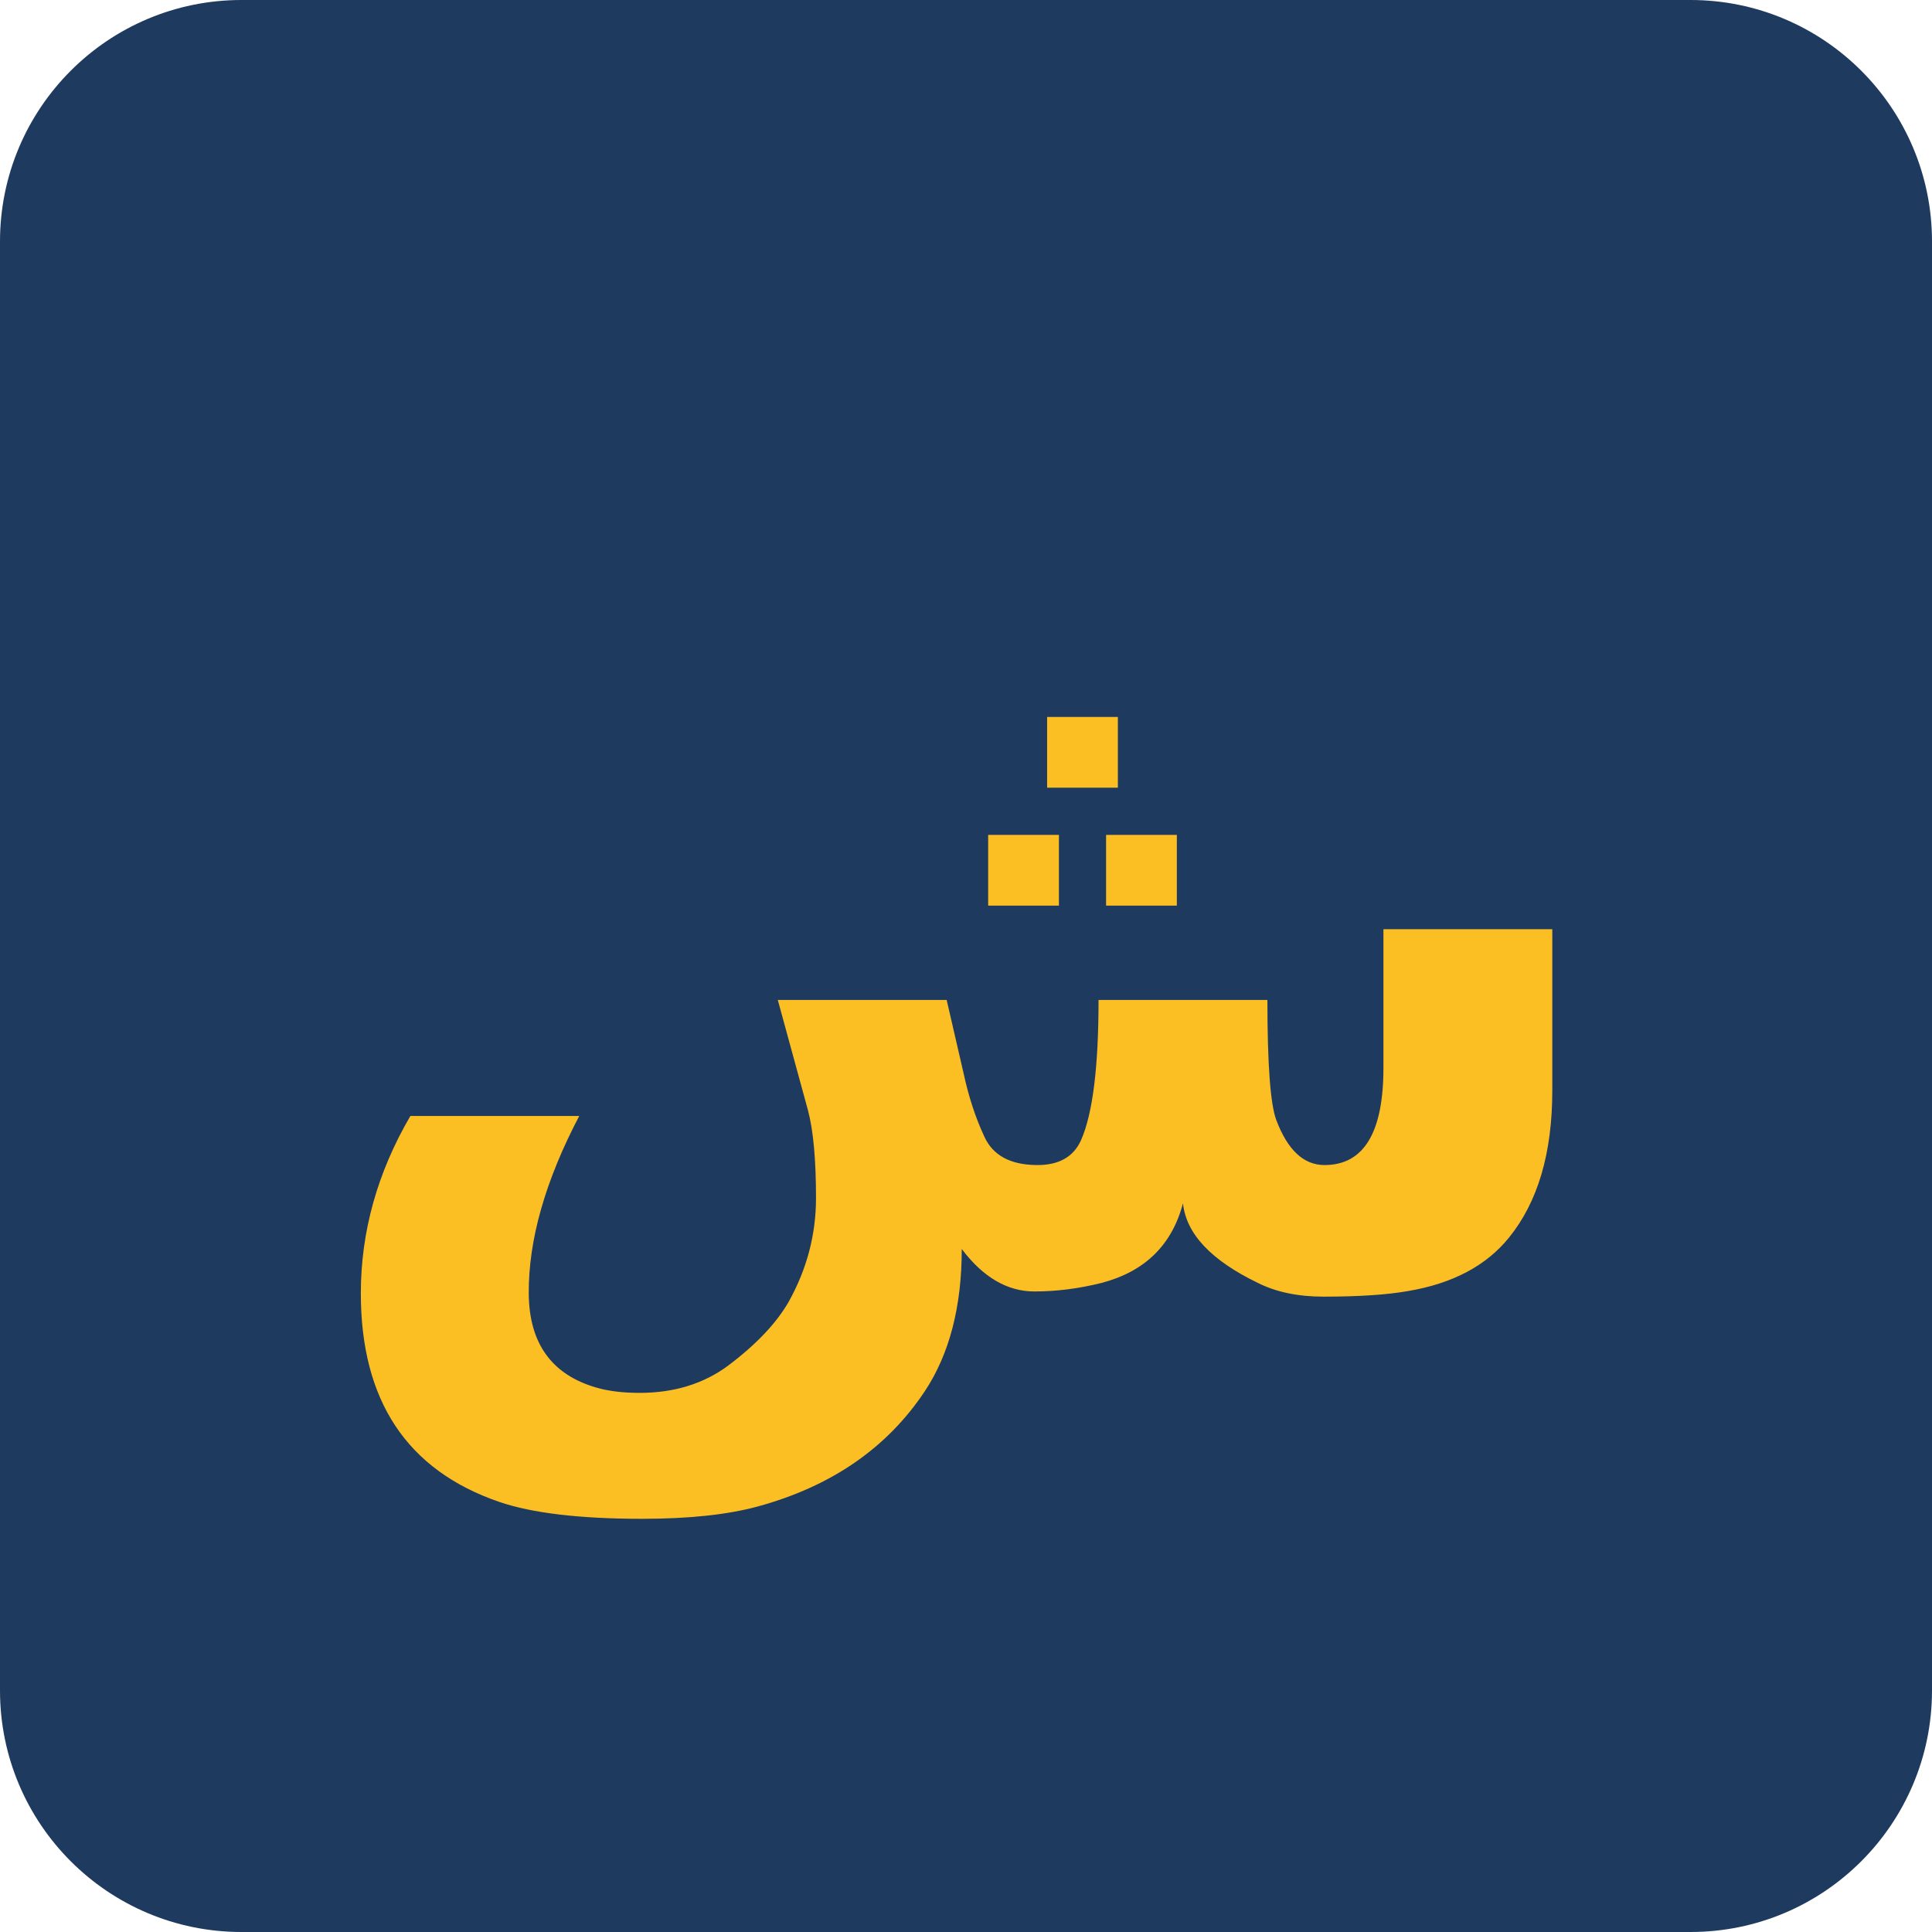
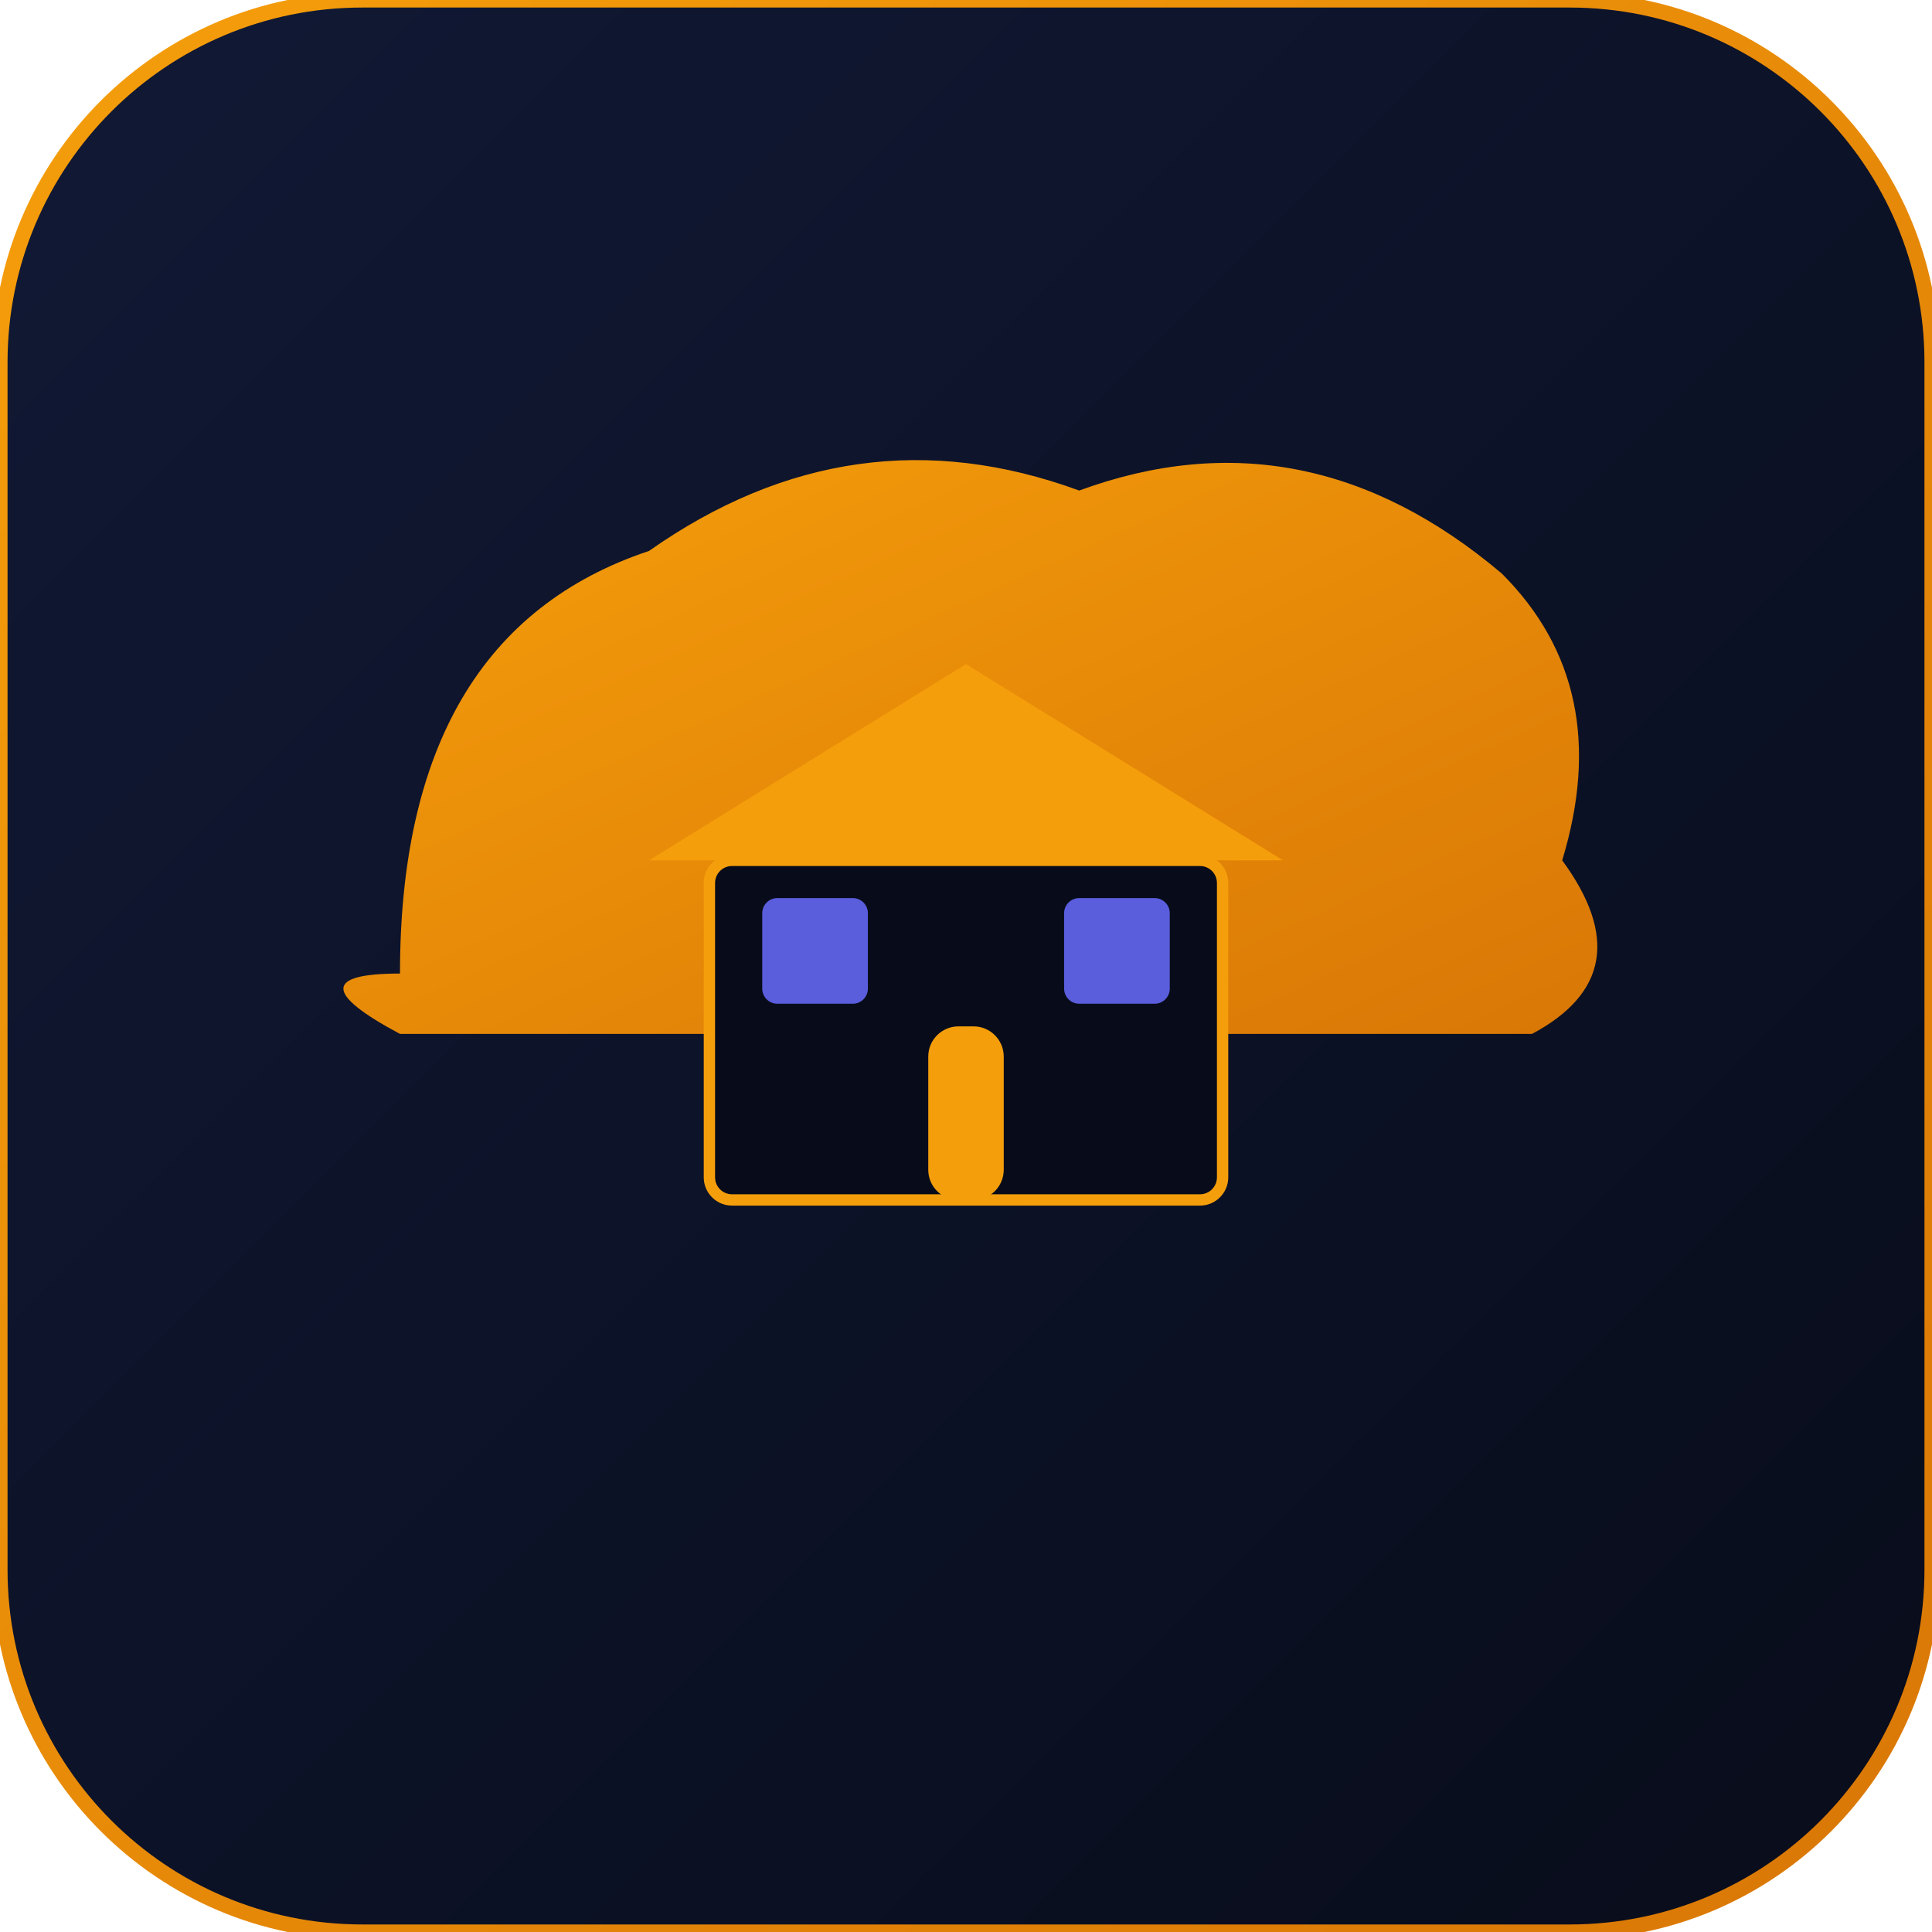
- <svg xmlns="http://www.w3.org/2000/svg" width="512" height="512" viewBox="0 0 512 512">
-   <rect width="512" height="512" rx="64" fill="#1e3a5f" />
-   <text x="256" y="340" font-family="Arial,sans-serif" font-size="256" font-weight="bold" text-anchor="middle" fill="#fbbf24">ش</text>
+ <svg xmlns="http://www.w3.org/2000/svg" width="512" height="512" viewBox="0 0 512 512" role="img" aria-label="Cloud School">
+   <defs>
+     <linearGradient id="g512-bg" x1="0%" y1="0%" x2="100%" y2="100%">
+       <stop offset="0%" stop-color="#111935" />
+       <stop offset="100%" stop-color="#080c1a" />
+     </linearGradient>
+     <linearGradient id="g512-gold" x1="0%" y1="0%" x2="100%" y2="100%">
+       <stop offset="0%" stop-color="#f59e0b" />
+       <stop offset="100%" stop-color="#d97706" />
+     </linearGradient>
+   </defs>
+   <rect width="512" height="512" rx="96" fill="url(#g512-bg)" stroke="url(#g512-gold)" stroke-width="4" />
+   <g transform="translate(256,220)">
+     <path d="M-150,38 Q-150,-52 -84,-74 Q-30,-112 30,-90 Q90,-112 142,-68 Q172,-38 158,8 Q180,38 150,54 L-150,54 Q-180,38 -150,38 Z" fill="url(#g512-gold)" />
+     <rect x="-68" y="8" width="136" height="90" rx="6" fill="#080c1a" stroke="#f59e0b" stroke-width="3" />
+     <polygon points="-84,8 0,-44 84,8" fill="#f59e0b" />
+     <rect x="-10" y="52" width="20" height="46" rx="8" fill="#f59e0b" />
+     <rect x="-54" y="18" width="28" height="28" rx="4" fill="#6366f1" opacity="0.9" />
+     <rect x="26" y="18" width="28" height="28" rx="4" fill="#6366f1" opacity="0.9" />
+   </g>
</svg>
